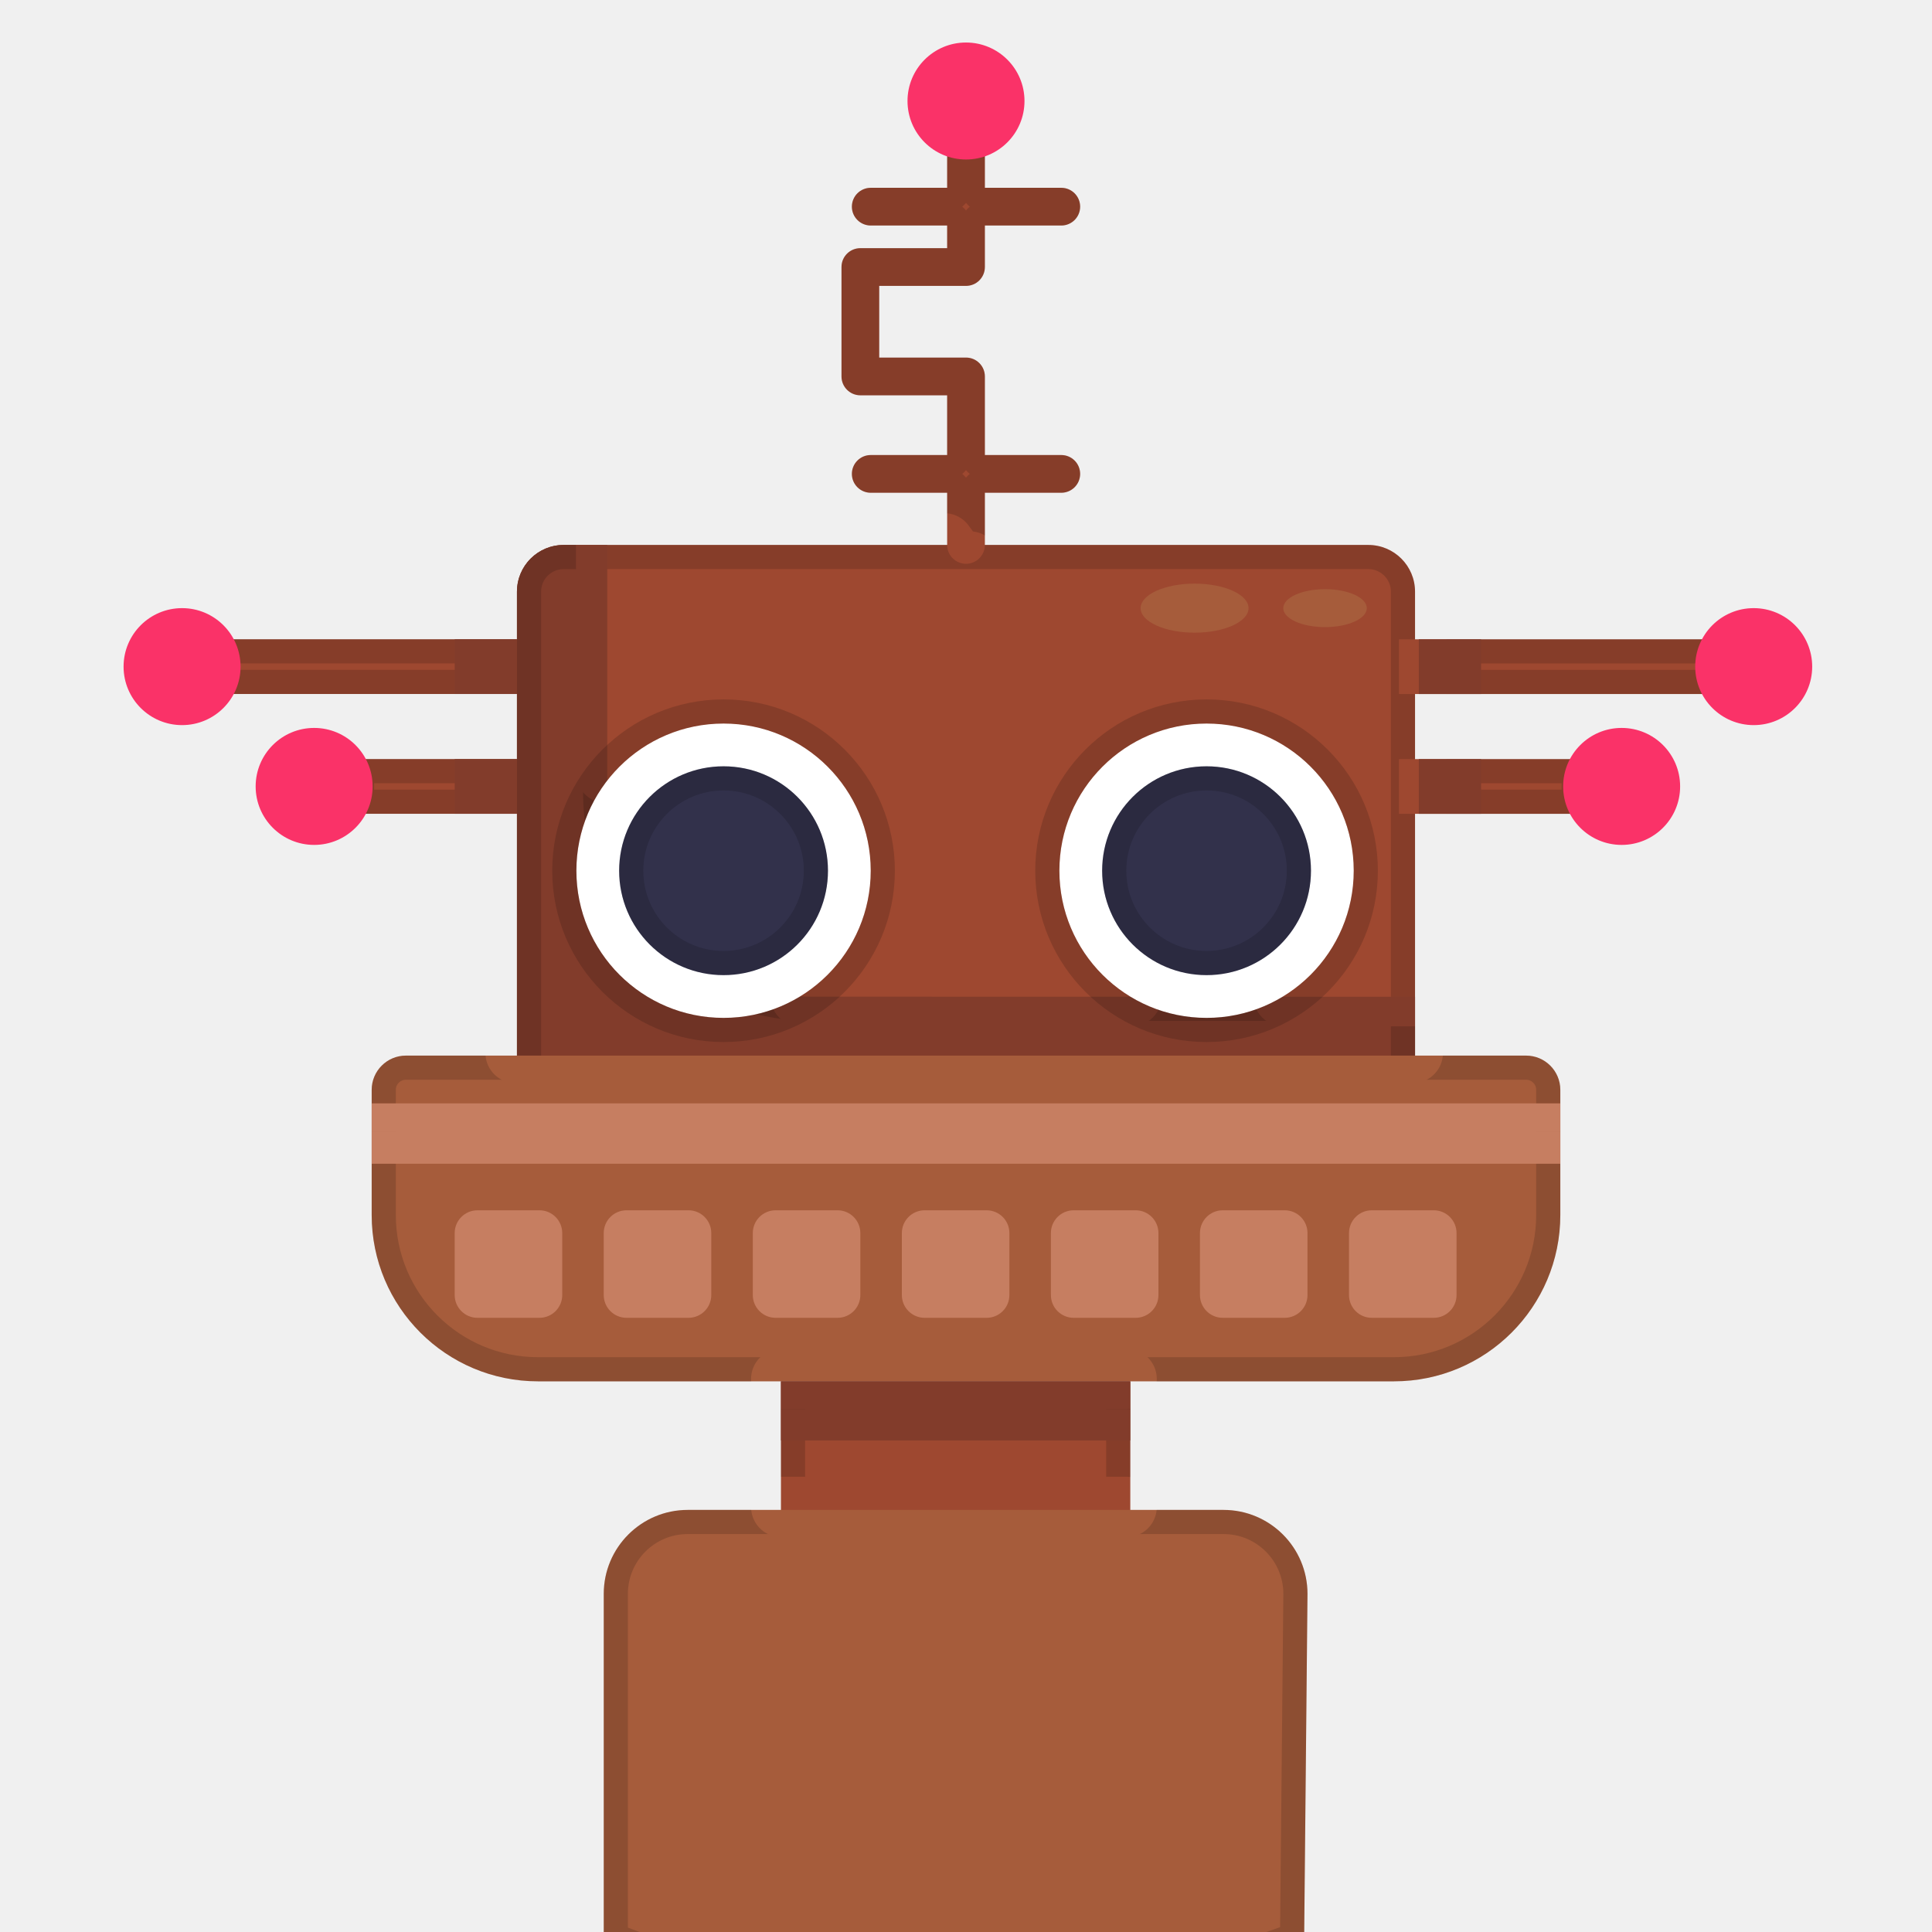
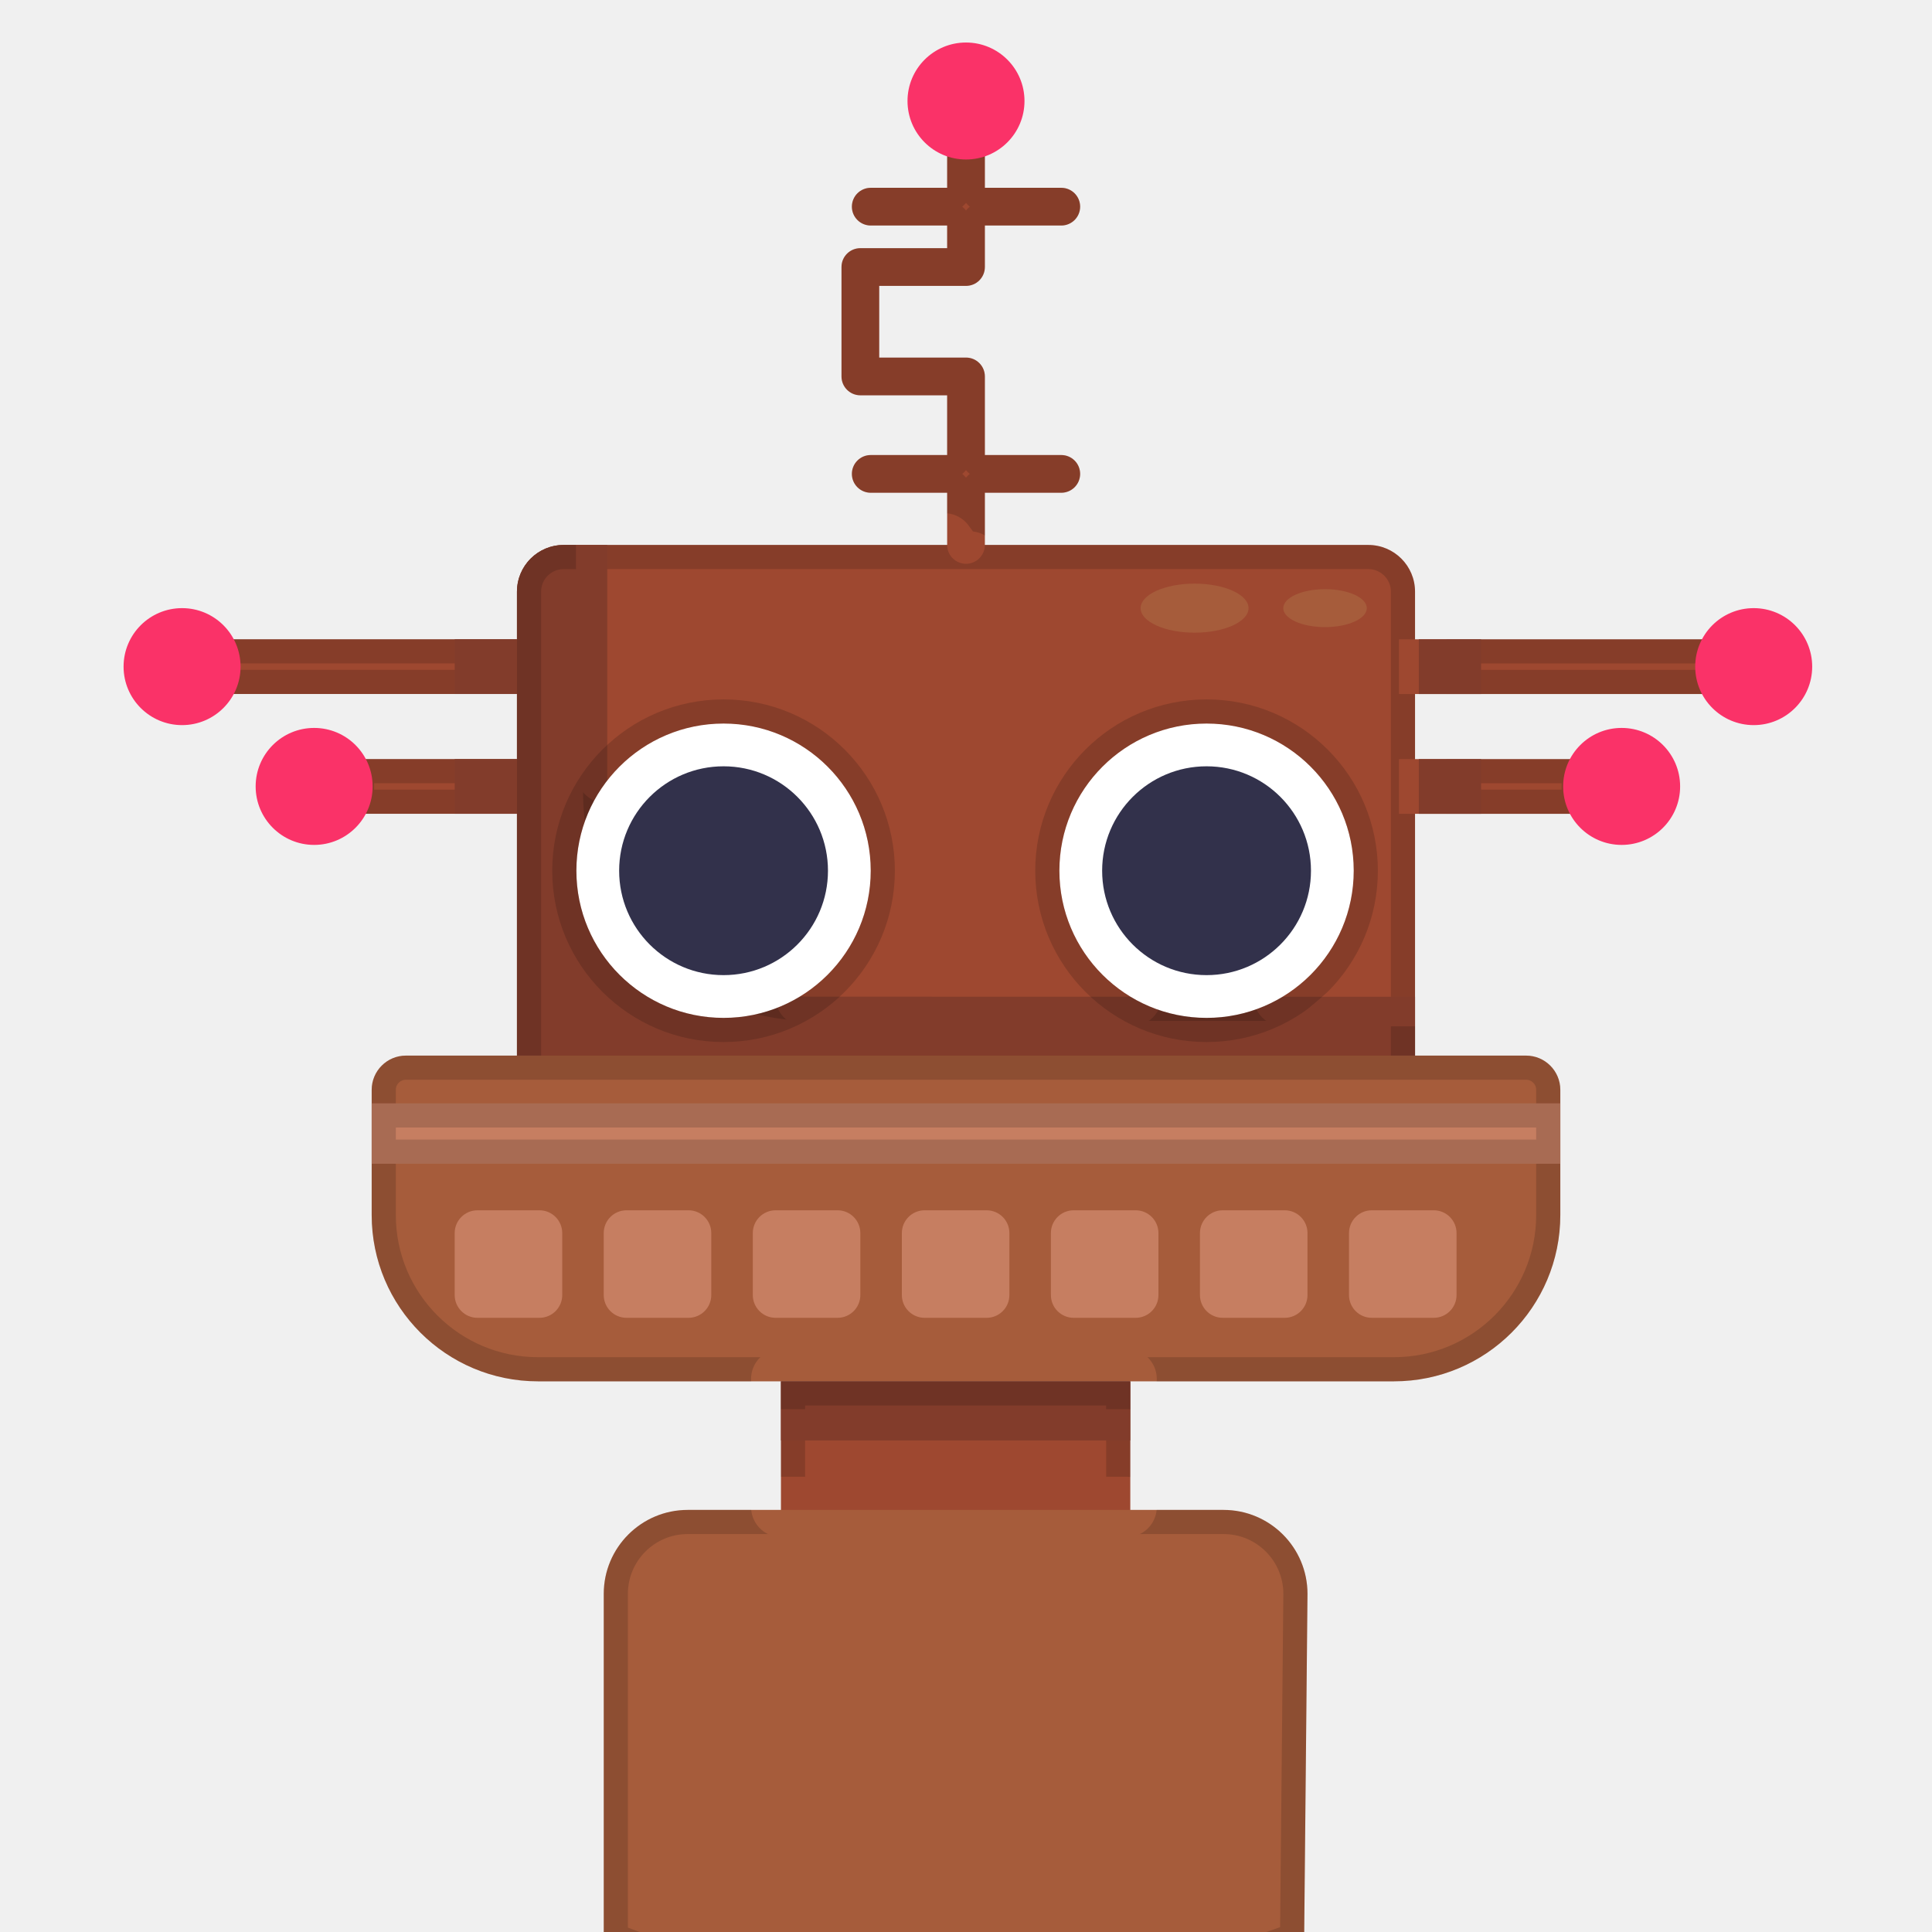
<svg xmlns="http://www.w3.org/2000/svg" id="Layer_1" viewBox="0 0 160 160">
  <style>.abl{fill:none;stroke:#000;stroke-opacity:0.15;stroke-width:4;stroke-linejoin:round}.abc,.abk{fill:none;stroke:#000;stroke-width:5;stroke-linecap:round;stroke-linejoin:round}.abk{stroke:#fff}</style>
  <defs>
    <style>.cls-1{fill:#fa3268;}.cls-2{fill:#32314b;}.cls-3{fill:#c67e61;}.cls-4{fill:#9e4830;}.cls-5{fill:#fff;}.cls-6{fill:#a65c3b;}.cls-7{fill:#823c2b;}</style>
  </defs>
  <g id="Avatars">
    <g id="Artboard">
      <g id="Robots">
        <g id="Robot-Avatars_25">
          <g id="Icons">
            <g fill="#9e4830">
              <rect x="28.984" y="62.863" width="15.469" height="4.531" id="ab0" />
            </g>
            <mask id="am0" maskUnits="userSpaceOnUse" x="-40" y="-40" width="240" height="240">
              <use href="#ab0" fill="#fff" />
            </mask>
            <use class="abl" href="#ab0" mask="url(#am0)" />
            <rect id="Rectangle-2" class="cls-7" x="37.656" y="62.863" width="5.156" height="4.531" />
            <circle id="Oval" class="cls-1" cx="26.016" cy="65.128" r="4.844" />
            <g fill="#9e4830">
              <rect x="17.266" y="52.942" width="27.188" height="4.531" id="ab3" />
            </g>
            <mask id="am3" maskUnits="userSpaceOnUse" x="-40" y="-40" width="240" height="240">
              <use href="#ab3" fill="#fff" />
            </mask>
            <use class="abl" href="#ab3" mask="url(#am3)" />
            <g fill="#9e4830">
              <path d="M46.681,45.13h66.637c2.137,0,3.869,1.732,3.869,3.868v40.659H42.812v-40.659c0-2.136,1.732-3.868,3.869-3.868Z" id="ab4" />
            </g>
            <mask id="am4" maskUnits="userSpaceOnUse" x="-40" y="-40" width="240" height="240">
              <use href="#ab4" fill="#fff" />
            </mask>
            <use class="abl" href="#ab4" mask="url(#am4)" />
            <g fill="#823c2b">
              <path d="M117.188,82.548v7.109H42.812v-40.662c0-1.026.408-2.009,1.133-2.734.726-.725,1.71-1.132,2.735-1.131h3.609v20.536c0,9.319,7.555,16.873,16.875,16.873l50.022.009Z" id="ab5" />
            </g>
            <mask id="am5" maskUnits="userSpaceOnUse" x="-40" y="-40" width="240" height="240">
              <use href="#ab5" fill="#fff" />
              <polyline class="abc" points="50.2,45.0 50.2,64.0" />
-               <polyline class="abc" points="66.3,82.5 93.7,82.5" />
+               <polyline class="abc" points="66.7,82.5 93.7,82.5" />
              <polyline class="abc" points="106.3,82.5 117.0,82.5" />
            </mask>
            <use class="abl" href="#ab5" mask="url(#am5)" />
            <g fill="#a65c3b">
              <path d="M33.619,87.42h92.762c1.567,0,2.838,1.27,2.838,2.837v10.365c0,7.607-6.167,13.774-13.775,13.774H44.556c-7.608,0-13.775-6.167-13.775-13.774v-10.365c0-1.567,1.27-2.837,2.837-2.837h0Z" id="ab6" />
            </g>
            <mask id="am6" maskUnits="userSpaceOnUse" x="-40" y="-40" width="240" height="240">
              <use href="#ab6" fill="#fff" />
              <polyline class="abc" points="93.3,114.2 64.7,114.2" />
-               <polyline class="abc" points="42.7,87.2 117.0,87.2" />
            </mask>
            <use class="abl" href="#ab6" mask="url(#am6)" />
            <g fill="#fff">
              <circle cx="59.922" cy="72.109" r="12.188" id="ab7" />
            </g>
            <mask id="ao7" maskUnits="userSpaceOnUse" x="-40" y="-40" width="240" height="240">
-               <polyline class="abk" points="61.3,84.2 58.3,84.2 54.0,82.8 48.8,77.7 47.5,70.7 48.5,67.0 50.2,64.3" />
-               <polyline class="abk" points="50.3,64.2 53.3,61.5 57.3,59.8 63.3,60.2 68.8,63.7 71.5,68.3 71.8,74.3 69.8,79.0 66.5,82.0" />
-               <polyline class="abk" points="66.3,82.2 61.3,84.2" />
+               <polyline class="abk" points="61.3,84.2 58.3,84.2 54.0,82.8 48.8,77.7 47.5,70.7 50.0,64.5" />
+               <polyline class="abk" points="50.2,64.3 53.3,61.5 57.3,59.8 63.3,60.2 68.8,63.7 71.5,68.3 71.8,74.3 69.8,79.0 66.0,82.5" />
+               <polyline class="abk" points="65.7,82.5 61.3,84.2" />
              <use href="#ab7" fill="#000" />
            </mask>
            <use class="abl" href="#ab7" mask="url(#ao7)" />
-             <g fill="#32314b">
-               <circle cx="59.922" cy="72.109" r="8.647" id="ab8" />
-             </g>
-             <mask id="am8" maskUnits="userSpaceOnUse" x="-40" y="-40" width="240" height="240">
-               <use href="#ab8" fill="#fff" />
-             </mask>
-             <use class="abl" href="#ab8" mask="url(#am8)" />
+             <circle id="Oval-3" class="cls-2" cx="59.922" cy="72.109" r="8.647" />
            <g fill="#fff">
              <circle cx="99.922" cy="72.109" r="12.188" id="ab9" />
            </g>
            <mask id="ao9" maskUnits="userSpaceOnUse" x="-40" y="-40" width="240" height="240">
-               <polyline class="abk" points="101.3,84.2 96.7,83.8 93.7,82.5" />
-               <polyline class="abk" points="93.5,82.3 88.8,77.7 87.5,70.7 89.8,64.7 93.3,61.5 97.3,59.8 102.0,59.8 105.7,61.2 108.8,63.7 111.2,67.3 111.8,69.7 111.5,75.7 109.8,79.0 106.2,82.3" />
-               <polyline class="abk" points="106.0,82.5 101.3,84.2" />
+               <polyline class="abk" points="101.3,84.2 98.3,84.2 93.8,82.7" />
+               <polyline class="abk" points="93.7,82.5 88.8,77.7 87.5,70.7 89.8,64.7 93.3,61.5 97.3,59.8 102.0,59.8 105.7,61.2 108.8,63.7 111.2,67.3 111.8,69.7 111.5,75.7 109.8,79.0 105.7,82.5" />
+               <polyline class="abk" points="105.5,82.7 101.3,84.2" />
              <use href="#ab9" fill="#000" />
            </mask>
            <use class="abl" href="#ab9" mask="url(#ao9)" />
-             <g fill="#32314b">
-               <circle cx="99.922" cy="72.109" r="8.647" id="ab10" />
-             </g>
-             <mask id="am10" maskUnits="userSpaceOnUse" x="-40" y="-40" width="240" height="240">
-               <use href="#ab10" fill="#fff" />
-             </mask>
-             <use class="abl" href="#ab10" mask="url(#am10)" />
+             <circle id="Oval-5" class="cls-2" cx="99.922" cy="72.109" r="8.647" />
            <path id="Rectangle-4" class="cls-3" d="M39.544,100.231h5.131c1.042,0,1.887.846,1.887,1.887v5.13c0,1.042-.846,1.888-1.888,1.888h-5.131c-1.042,0-1.888-.846-1.888-1.888v-5.13c0-1.042.846-1.887,1.887-1.887Z" />
            <path id="Rectangle-5" class="cls-3" d="M51.887,100.231h5.131c1.042,0,1.887.846,1.887,1.887v5.13c0,1.042-.846,1.888-1.888,1.888h-5.131c-1.042,0-1.888-.846-1.888-1.888v-5.13c0-1.042.846-1.887,1.887-1.887Z" />
            <path id="Rectangle-6" class="cls-3" d="M64.231,100.231h5.131c1.042,0,1.888.846,1.888,1.888v5.13c0,1.042-.846,1.887-1.887,1.887h-5.131c-1.042,0-1.888-.846-1.888-1.888v-5.13c0-1.042.846-1.887,1.887-1.887Z" />
            <rect id="Rectangle-7" class="cls-3" x="74.688" y="100.231" width="8.906" height="8.905" rx="1.887" ry="1.887" />
            <rect id="Rectangle-8" class="cls-3" x="87.031" y="100.231" width="8.906" height="8.905" rx="1.887" ry="1.887" />
            <rect id="Rectangle-9" class="cls-3" x="99.375" y="100.231" width="8.906" height="8.905" rx="1.887" ry="1.887" />
            <rect id="Rectangle-10" class="cls-3" x="111.719" y="100.231" width="8.906" height="8.905" rx="1.887" ry="1.887" />
            <g fill="#c67e61">
              <rect x="30.781" y="91.376" width="98.438" height="5" id="ab18" />
            </g>
            <mask id="am18" maskUnits="userSpaceOnUse" x="-40" y="-40" width="240" height="240">
              <use href="#ab18" fill="#fff" />
-               <polyline class="abc" points="129.0,96.2 30.7,96.2" />
-               <polyline class="abc" points="30.7,91.2 129.0,91.2" />
            </mask>
            <use class="abl" href="#ab18" mask="url(#am18)" />
            <rect id="Rectangle-12" class="cls-7" x="37.656" y="52.942" width="5.156" height="4.531" />
            <circle id="Oval-6" class="cls-1" cx="15.078" cy="55.207" r="4.844" />
            <g fill="#9e4830">
              <rect x="115.859" y="52.945" width="27.188" height="4.531" id="ab21" />
            </g>
            <mask id="am21" maskUnits="userSpaceOnUse" x="-40" y="-40" width="240" height="240">
              <use href="#ab21" fill="#fff" />
              <polyline class="abc" points="117.3,57.2 115.8,57.0 115.8,53.0 117.3,52.8" />
            </mask>
            <use class="abl" href="#ab21" mask="url(#am21)" />
            <rect id="Rectangle-14" class="cls-7" x="117.5" y="52.945" width="5.156" height="4.531" />
            <g fill="#9e4830">
              <rect x="115.859" y="62.866" width="15.469" height="4.531" id="ab23" />
            </g>
            <mask id="am23" maskUnits="userSpaceOnUse" x="-40" y="-40" width="240" height="240">
              <use href="#ab23" fill="#fff" />
              <polyline class="abc" points="117.3,67.2 115.8,67.0 115.8,63.0 117.3,62.8" />
            </mask>
            <use class="abl" href="#ab23" mask="url(#am23)" />
            <rect id="Rectangle-16" class="cls-7" x="117.5" y="62.866" width="5.156" height="4.531" />
            <circle id="Oval-7" class="cls-1" cx="145.234" cy="55.207" r="4.844" />
            <circle id="Oval-8" class="cls-1" cx="134.297" cy="65.128" r="4.844" />
            <g fill="#9e4830">
              <path d="M87.891,37.684h-6.328v-6.509c0-.863-.7-1.562-1.562-1.562h-7.188v-5.937h7.188c.863,0,1.562-.699,1.562-1.562v-3.437h6.328c.863,0,1.562-.699,1.562-1.562s-.7-1.562-1.562-1.562h-6.328v-5.887c0-.863-.7-1.562-1.562-1.562s-1.562.699-1.562,1.562v5.887h-6.328c-.863,0-1.562.699-1.562,1.562s.7,1.562,1.562,1.562h6.328v1.875h-7.188c-.863,0-1.562.699-1.562,1.562v9.062c0,.863.7,1.562,1.562,1.562h7.188v4.946h-6.328c-.863,0-1.562.699-1.562,1.562s.7,1.562,1.562,1.562h6.328v4.321c0,.863.7,1.562,1.562,1.562s1.562-.699,1.562-1.562v-4.321h6.328c.863,0,1.562-.699,1.562-1.562s-.7-1.562-1.562-1.562Z" id="ab27" />
            </g>
            <mask id="am27" maskUnits="userSpaceOnUse" x="-40" y="-40" width="240" height="240">
              <use href="#ab27" fill="#fff" />
              <polyline class="abc" points="80.3,46.5 79.3,46.5 78.2,45.0" />
            </mask>
            <use class="abl" href="#ab27" mask="url(#am27)" />
            <ellipse id="Oval-9" class="cls-6" cx="98.931" cy="50.364" rx="4.469" ry="2.031" />
            <ellipse id="Oval-10" class="cls-6" cx="109.734" cy="50.364" rx="3.459" ry="1.572" />
            <g fill="#9e4830">
              <rect x="64.675" y="114.395" width="28.931" height="10.685" id="ab30" />
            </g>
            <mask id="am30" maskUnits="userSpaceOnUse" x="-40" y="-40" width="240" height="240">
              <use href="#ab30" fill="#fff" />
              <polyline class="abc" points="93.3,124.8 64.7,124.8" />
            </mask>
            <use class="abl" href="#ab30" mask="url(#am30)" />
            <g fill="#a65c3b">
              <path d="M108,161c-18.826,7.083-39.343,7.518-58,0v-29.003c0-3.84,3.113-6.952,6.953-6.952h44.375c3.84,0,6.953,3.113,6.953,6.952l-.281,29.003Z" id="ab31" />
            </g>
            <mask id="am31" maskUnits="userSpaceOnUse" x="-40" y="-40" width="240" height="240">
              <use href="#ab31" fill="#fff" />
              <polyline class="abc" points="64.7,124.8 93.3,124.8" />
            </mask>
            <use class="abl" href="#ab31" mask="url(#am31)" />
            <g fill="#823c2b">
              <rect x="64.675" y="114.395" width="28.931" height="4.896" id="ab32" />
            </g>
            <mask id="am32" maskUnits="userSpaceOnUse" x="-40" y="-40" width="240" height="240">
              <use href="#ab32" fill="#fff" />
              <polyline class="abc" points="93.3,119.2 64.7,119.2" />
-               <polyline class="abc" points="64.7,114.2 93.3,114.2" />
            </mask>
            <use class="abl" href="#ab32" mask="url(#am32)" />
            <circle id="Oval-11" class="cls-1" cx="80" cy="8.365" r="4.844" />
          </g>
        </g>
      </g>
    </g>
  </g>
</svg>
